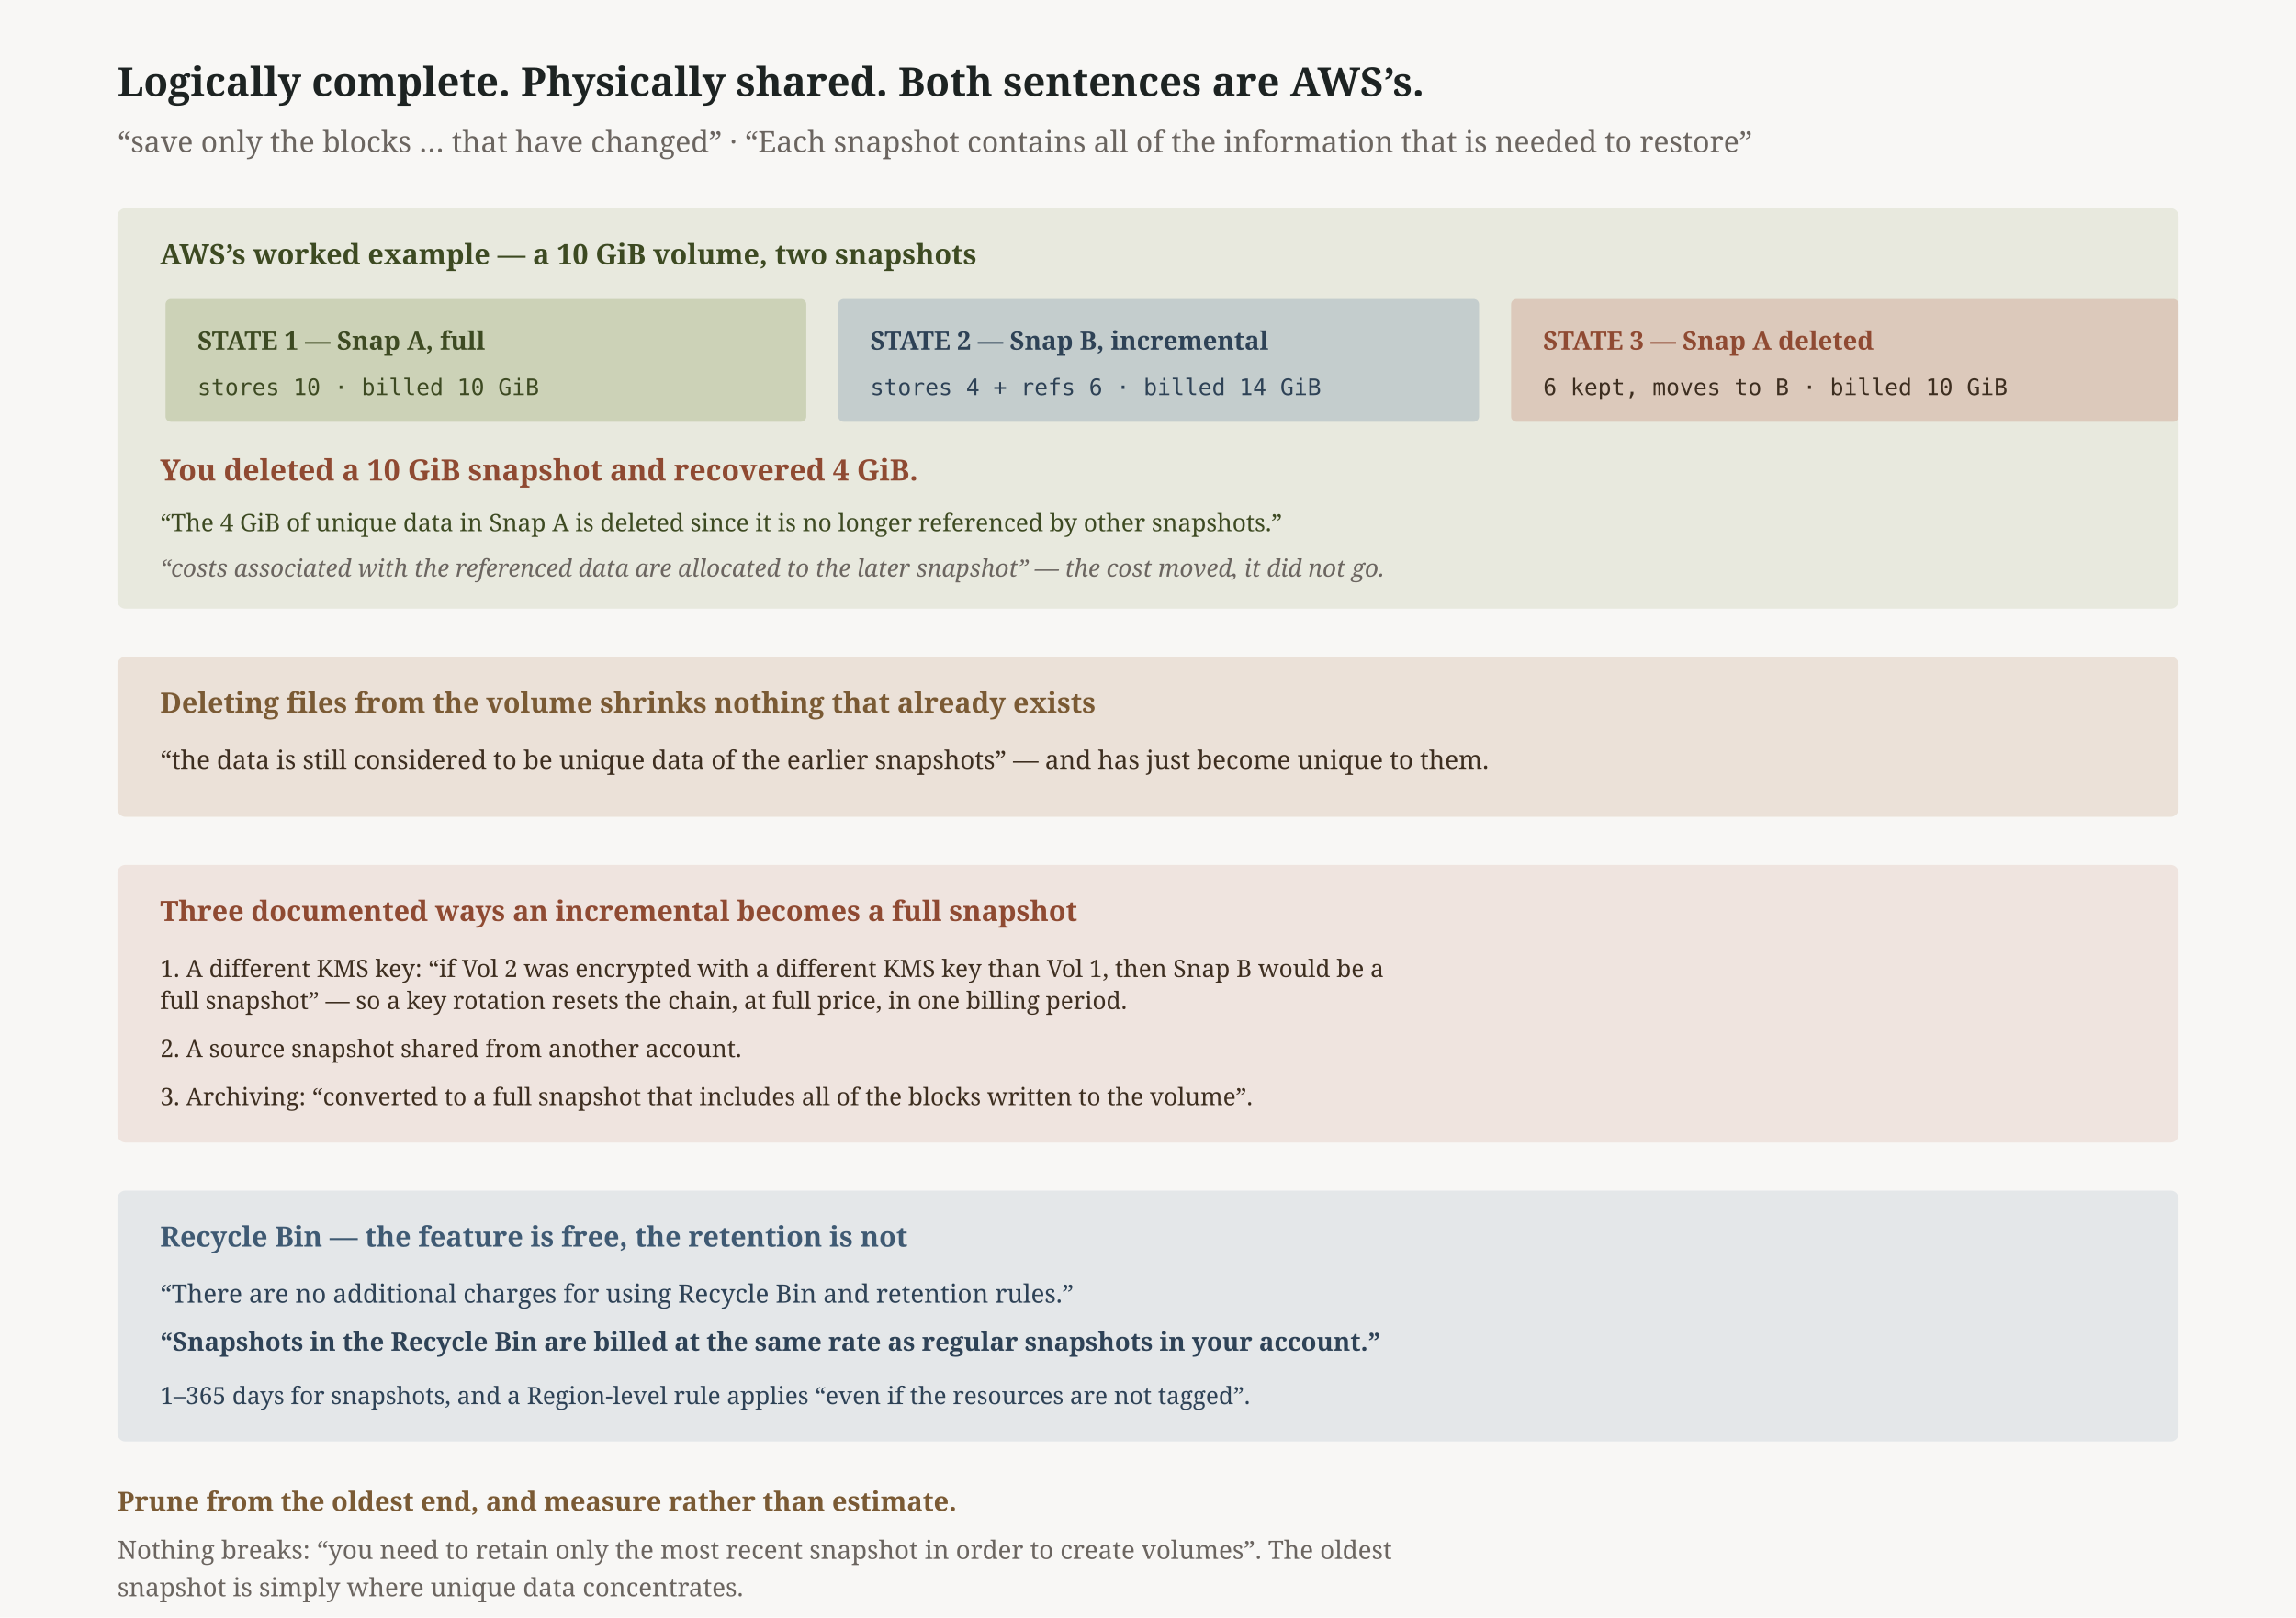
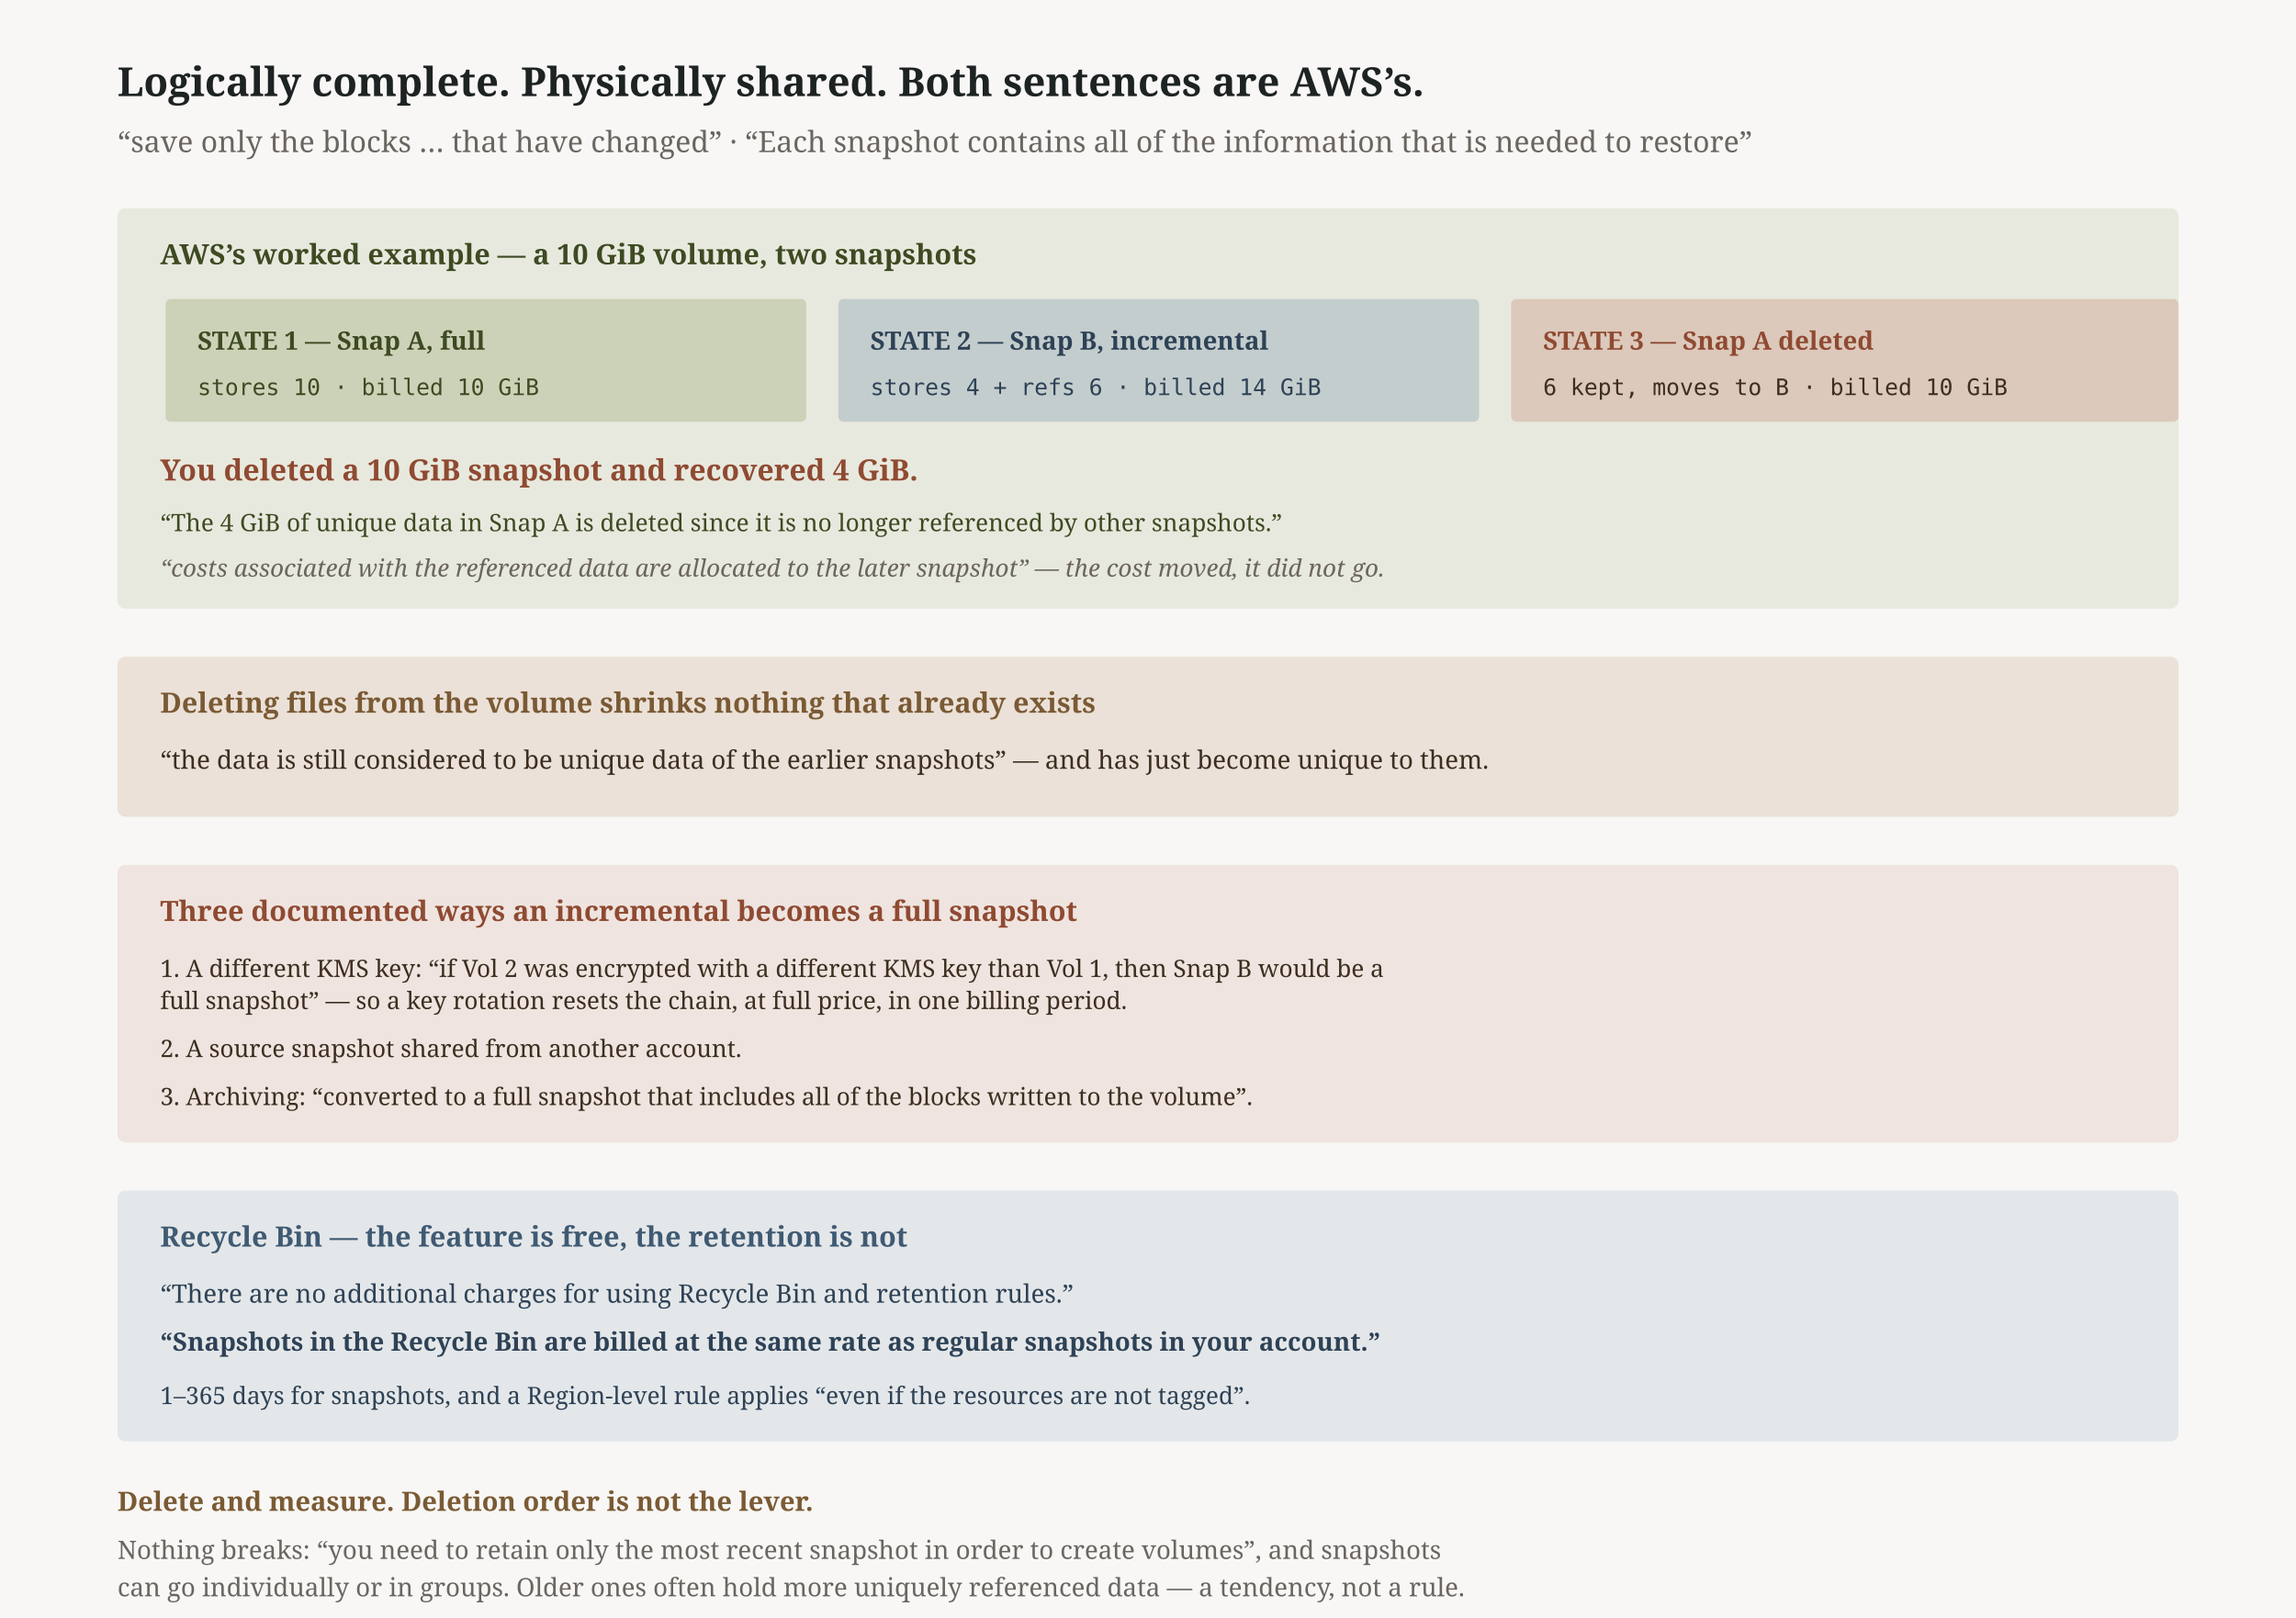
<svg xmlns="http://www.w3.org/2000/svg" viewBox="0 0 860 606" style="width:100%;max-width:860px;" role="img" aria-label="Diagram: how an Amazon EBS snapshot chain stores data and what deleting a snapshot actually frees, using AWS's own worked example. A snapshot is described two ways on the same documentation page and both are true: it is an incremental backup saving only the blocks changed since the most recent snapshot, and each snapshot contains all of the information needed to restore the data to a new volume. In state one, Snap A is the first snapshot of a volume holding 10 GiB, so it is a full snapshot and 10 GiB is billed. In state two, 4 GiB has changed, so Snap B stores only those 4 GiB and references the unchanged 6 GiB already in Snap A, making the bill 14 GiB. In state three, Snap A is deleted: the 6 GiB still referenced by Snap B is retained and reassigned to Snap B, only the 4 GiB unique to Snap A is removed, and the bill falls to 10 GiB. Deleting a 10 GiB snapshot therefore recovered 4 GiB, and AWS states that costs associated with referenced data are allocated to the later snapshot. The diagram also lists three documented ways an incremental snapshot becomes a full one: a volume encrypted with a different KMS key, a snapshot shared from another account, and archiving, which converts an incremental snapshot to a full snapshot. Finally it notes that Recycle Bin charges nothing for the feature while snapshots in the bin are billed at the same rate as regular snapshots, for a retention period of 1 to 365 days, and that Region-level retention rules apply even to untagged resources.">
  <rect width="860" height="606" fill="#F8F7F5" />
  <text x="44" y="36" font-family="Georgia, serif" font-size="15" font-weight="bold" fill="#1D2322">Logically complete. Physically shared. Both sentences are AWS’s.</text>
  <text x="44" y="57" font-family="Georgia, serif" font-size="11" fill="#6B6560">“save only the blocks … that have changed”  ·  “Each snapshot contains all of the information that is needed to restore”</text>
  <rect x="44" y="78" width="772" height="150" rx="3" fill="#8A9A5B" opacity="0.15" />
  <text x="60" y="99" font-family="Georgia, serif" font-size="10.5" font-weight="bold" fill="#3D4A22">AWS’s worked example — a 10 GiB volume, two snapshots</text>
  <rect x="62" y="112" width="240" height="46" rx="2" fill="#8A9A5B" opacity="0.30" />
  <text x="74" y="131" font-family="Georgia, serif" font-size="9.5" font-weight="bold" fill="#3D4A22">STATE 1 — Snap A, full</text>
  <text x="74" y="148" font-family="Consolas, monospace" font-size="8.5" fill="#3D4A22">stores 10  ·  billed 10 GiB</text>
  <rect x="314" y="112" width="240" height="46" rx="2" fill="#5B7B9A" opacity="0.26" />
  <text x="326" y="131" font-family="Georgia, serif" font-size="9.5" font-weight="bold" fill="#2E4256">STATE 2 — Snap B, incremental</text>
  <text x="326" y="148" font-family="Consolas, monospace" font-size="8.5" fill="#2E4256">stores 4  +  refs 6  ·  billed 14 GiB</text>
  <rect x="566" y="112" width="250" height="46" rx="2" fill="#B5654A" opacity="0.24" />
  <text x="578" y="131" font-family="Georgia, serif" font-size="9.5" font-weight="bold" fill="#8F4A32">STATE 3 — Snap A deleted</text>
  <text x="578" y="148" font-family="Consolas, monospace" font-size="8.5" fill="#3D2E20">6 kept, moves to B  ·  billed 10 GiB</text>
  <text x="60" y="180" font-family="Georgia, serif" font-size="11" font-weight="bold" fill="#8F4A32">You deleted a 10 GiB snapshot and recovered 4 GiB.</text>
  <text x="60" y="199" font-family="Georgia, serif" font-size="9" fill="#3D4A22">“The 4 GiB of unique data in Snap A is deleted since it is no longer referenced by other snapshots.”</text>
  <text x="60" y="216" font-family="Georgia, serif" font-size="9" font-style="italic" fill="#6B6560">“costs associated with the referenced data are allocated to the later snapshot” — the cost moved, it did not go.</text>
  <rect x="44" y="246" width="772" height="60" rx="3" fill="#C4A484" opacity="0.26" />
  <text x="60" y="267" font-family="Georgia, serif" font-size="10.5" font-weight="bold" fill="#7A5A34">Deleting files from the volume shrinks nothing that already exists</text>
  <text x="60" y="288" font-family="Georgia, serif" font-size="9.5" fill="#3D2E20">“the data is still considered to be unique data of the earlier snapshots”  —  and has just become unique to them.</text>
  <rect x="44" y="324" width="772" height="104" rx="3" fill="#B5654A" opacity="0.13" />
  <text x="60" y="345" font-family="Georgia, serif" font-size="10.5" font-weight="bold" fill="#8F4A32">Three documented ways an incremental becomes a full snapshot</text>
  <text x="60" y="366" font-family="Georgia, serif" font-size="9" fill="#3D2E20">1.  A different KMS key: “if Vol 2 was encrypted with a different KMS key than Vol 1, then Snap B would be a</text>
  <text x="60" y="378" font-family="Georgia, serif" font-size="9" fill="#3D2E20">     full snapshot”  —  so a key rotation resets the chain, at full price, in one billing period.</text>
  <text x="60" y="396" font-family="Georgia, serif" font-size="9" fill="#3D2E20">2.  A source snapshot shared from another account.</text>
  <text x="60" y="414" font-family="Georgia, serif" font-size="9" fill="#3D2E20">3.  Archiving: “converted to a full snapshot that includes all of the blocks written to the volume”.</text>
  <rect x="44" y="446" width="772" height="94" rx="3" fill="#5B7B9A" opacity="0.13" />
  <text x="60" y="467" font-family="Georgia, serif" font-size="10.5" font-weight="bold" fill="#3F5A73">Recycle Bin — the feature is free, the retention is not</text>
  <text x="60" y="488" font-family="Georgia, serif" font-size="9.5" fill="#2E4256">“There are no additional charges for using Recycle Bin and retention rules.”</text>
  <text x="60" y="506" font-family="Georgia, serif" font-size="9.5" font-weight="bold" fill="#2E4256">“Snapshots in the Recycle Bin are billed at the same rate as regular snapshots in your account.”</text>
  <text x="60" y="526" font-family="Georgia, serif" font-size="9" fill="#2E4256">1–365 days for snapshots, and a Region-level rule applies “even if the resources are not tagged”.</text>
-   <text x="44" y="566" font-family="Georgia, serif" font-size="10" font-weight="bold" fill="#7A5A34">Prune from the oldest end, and measure rather than estimate.</text>
-   <text x="44" y="584" font-family="Georgia, serif" font-size="9.5" fill="#6B6560">Nothing breaks: “you need to retain only the most recent snapshot in order to create volumes”. The oldest</text>
-   <text x="44" y="598" font-family="Georgia, serif" font-size="9.5" fill="#6B6560">snapshot is simply where unique data concentrates.</text>
+   <text x="44" y="566" font-family="Georgia, serif" font-size="10" font-weight="bold" fill="#7A5A34">Delete and measure. Deletion order is not the lever.</text>
+   <text x="44" y="584" font-family="Georgia, serif" font-size="9.5" fill="#6B6560">Nothing breaks: “you need to retain only the most recent snapshot in order to create volumes”, and snapshots</text>
+   <text x="44" y="598" font-family="Georgia, serif" font-size="9.5" fill="#6B6560">can go individually or in groups. Older ones often hold more uniquely referenced data — a tendency, not a rule.</text>
</svg>
